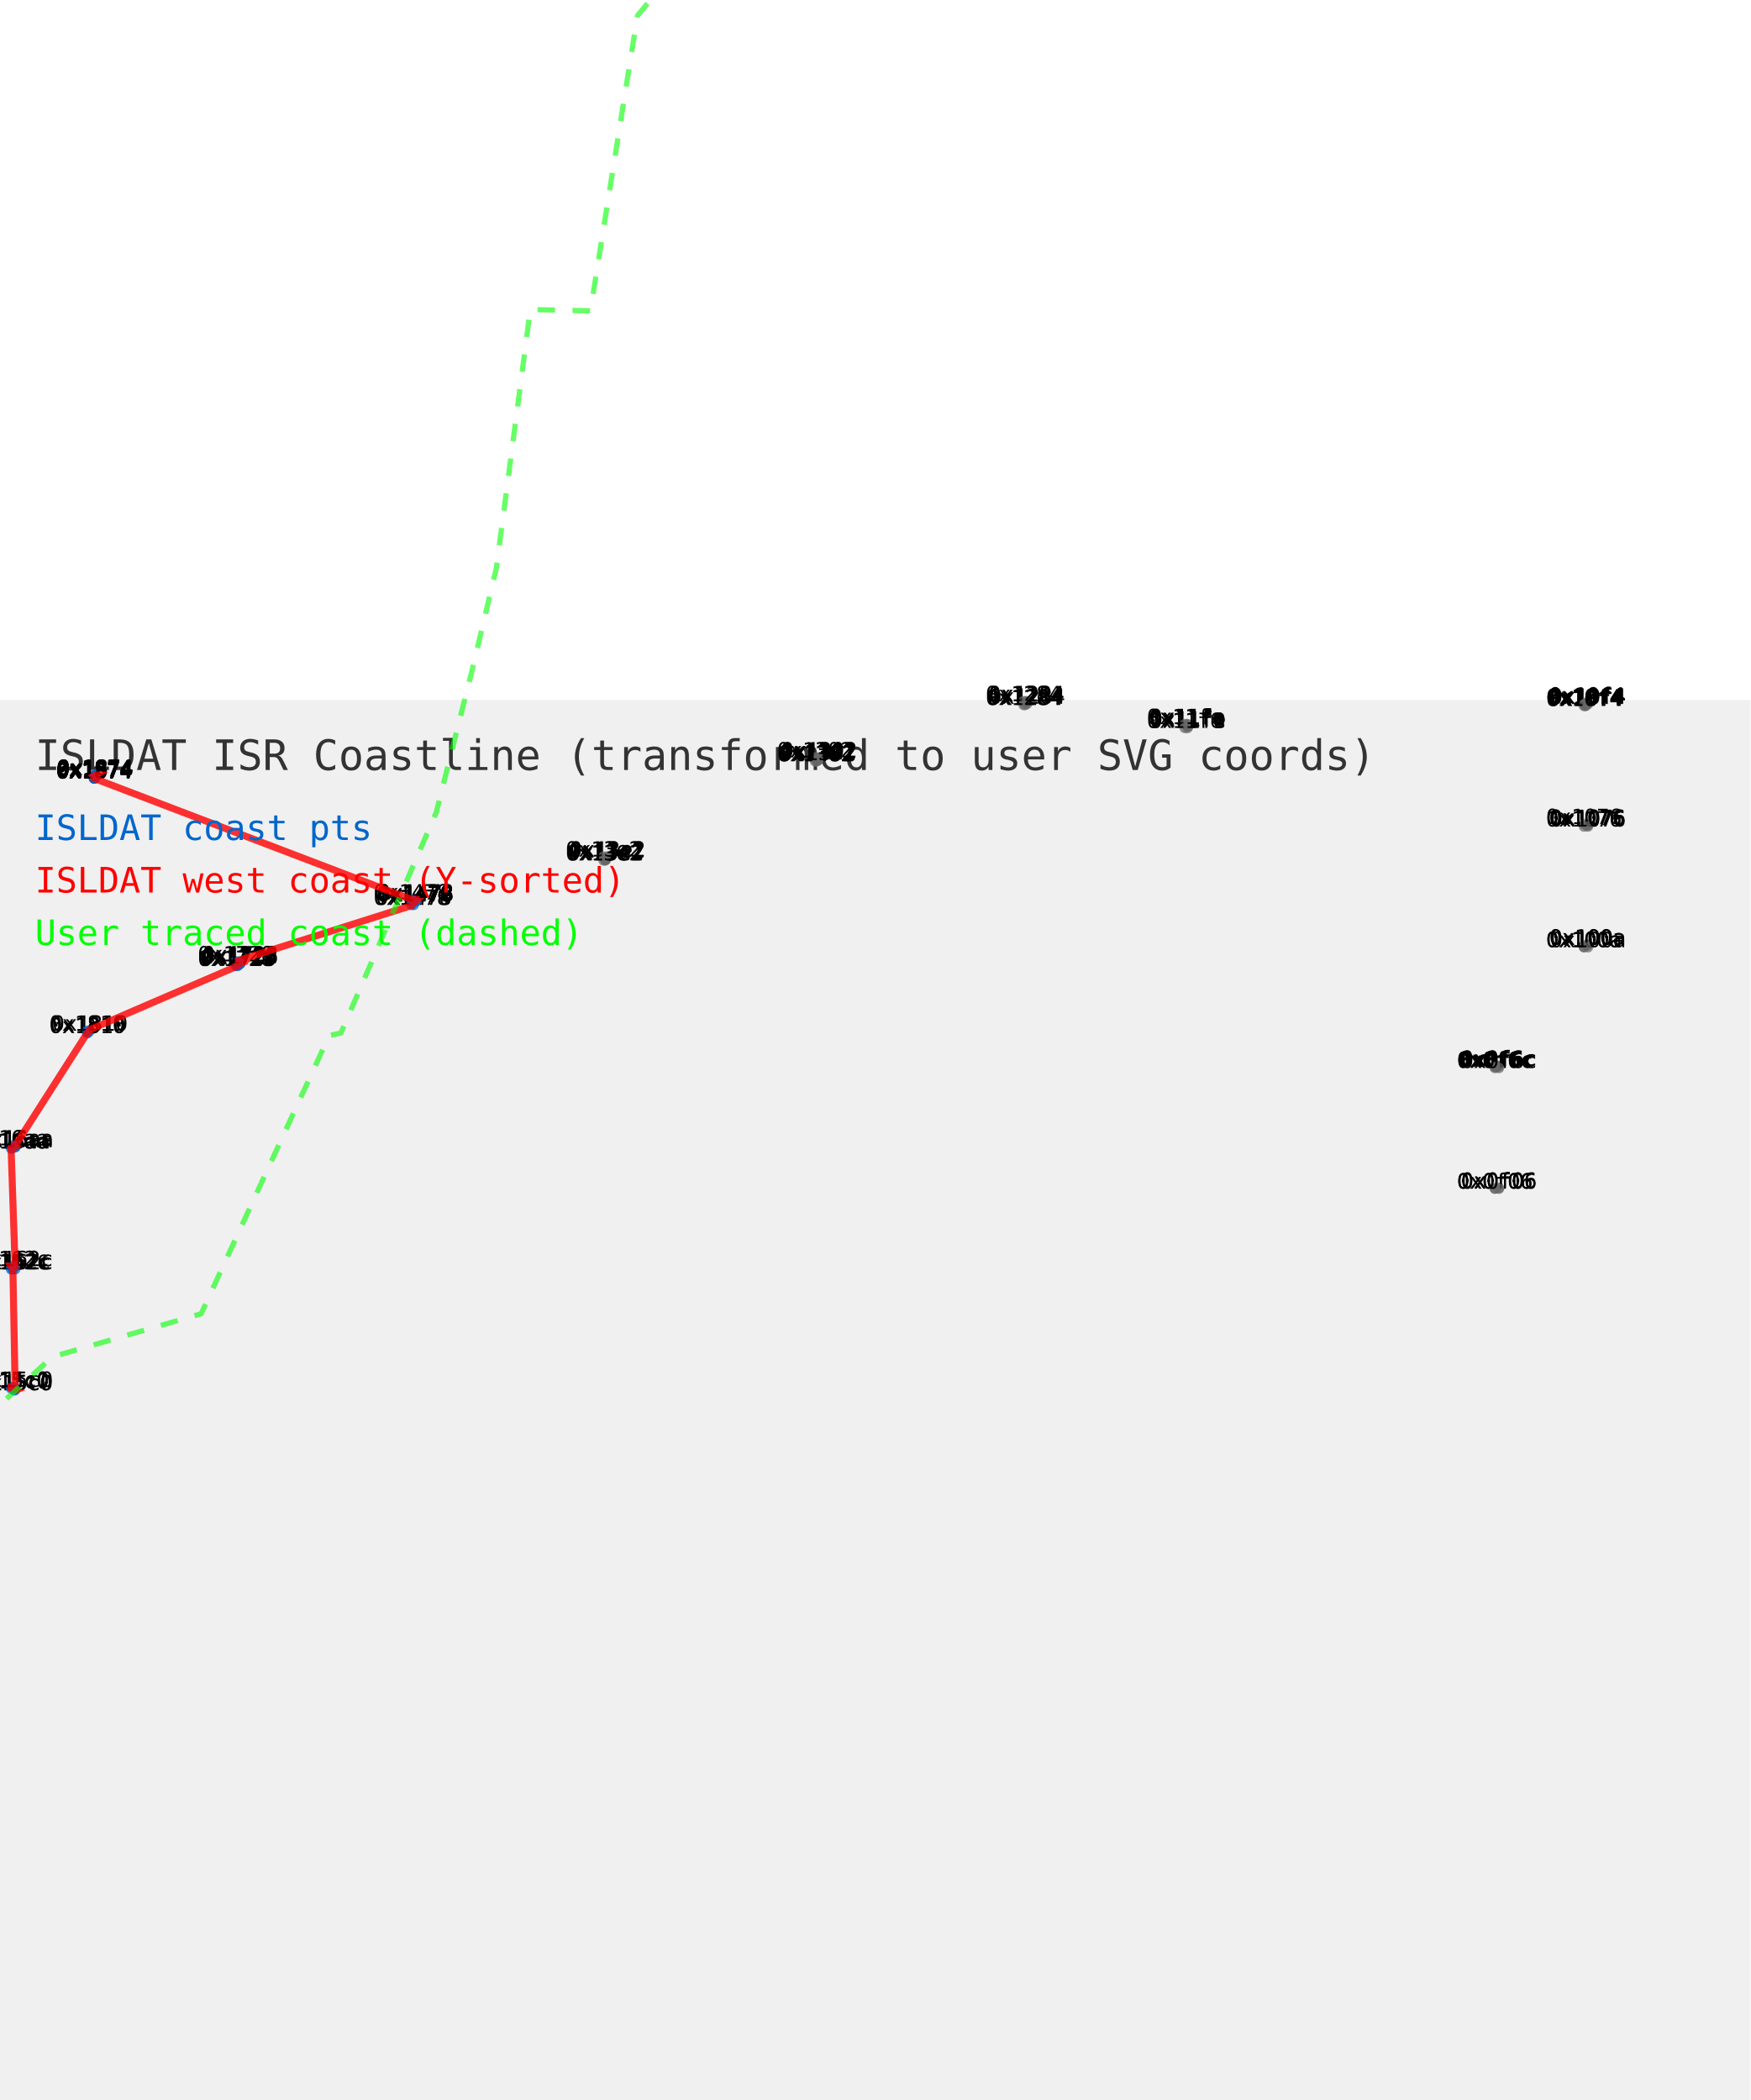
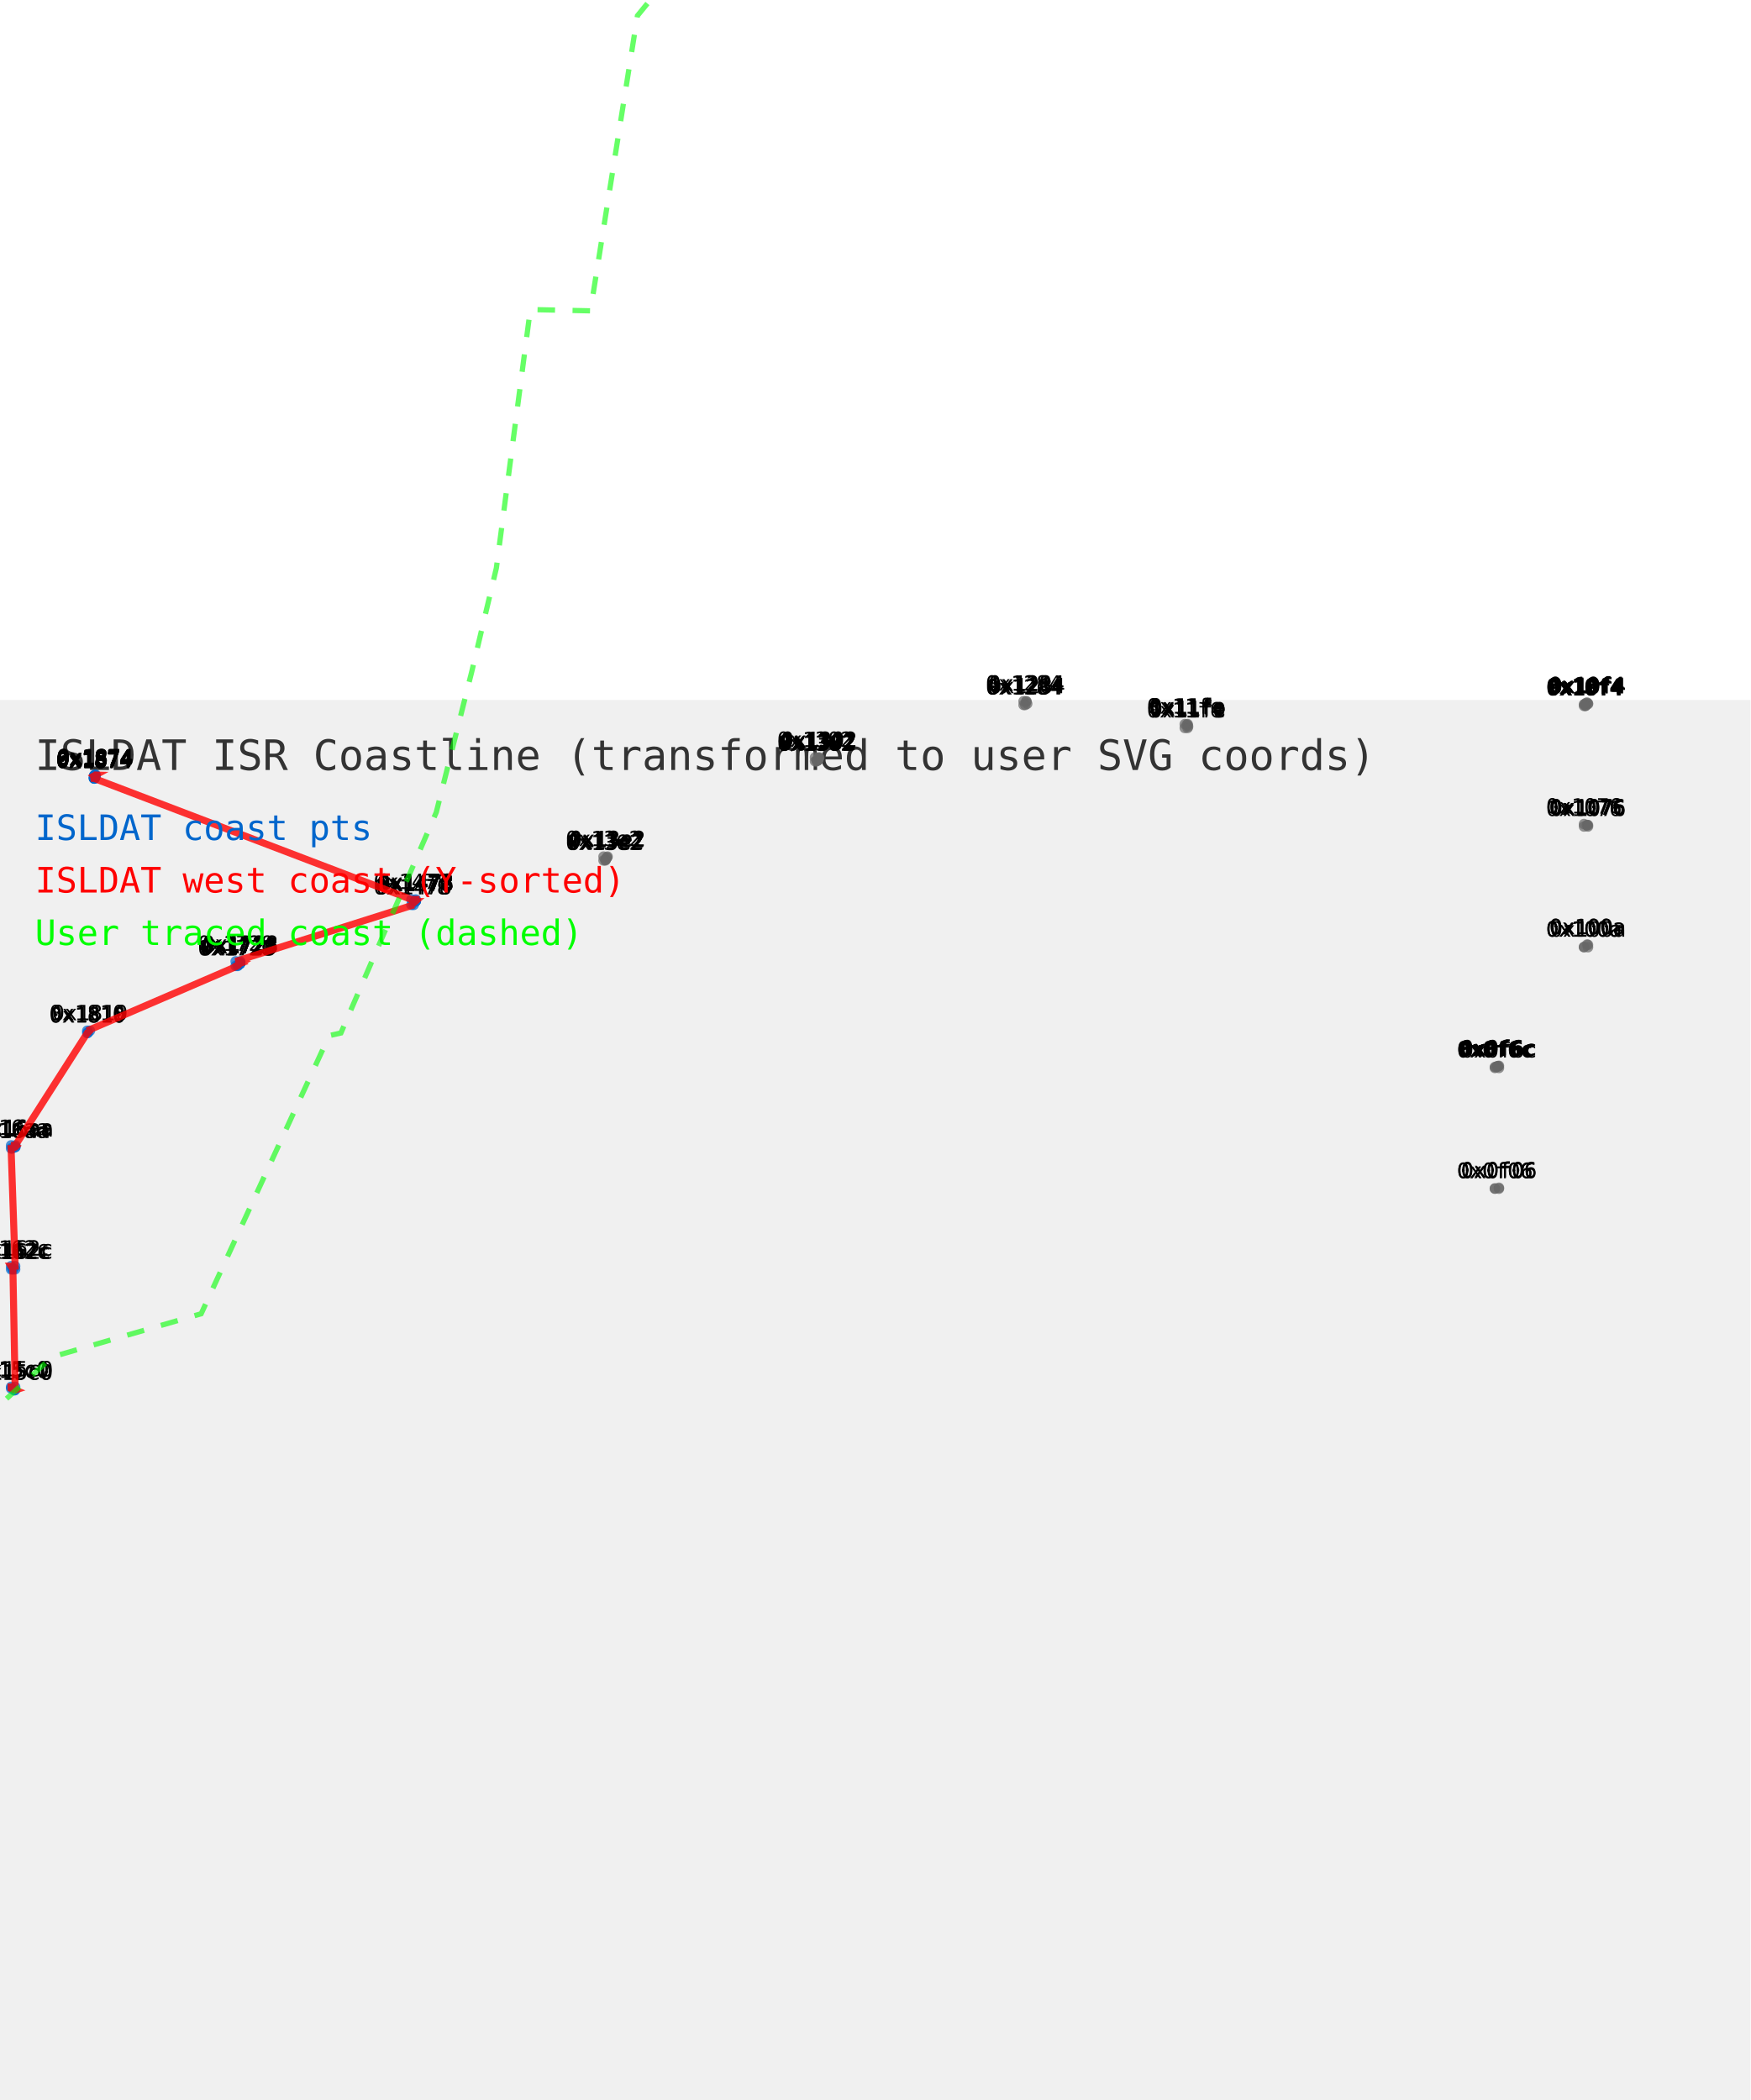
<svg xmlns="http://www.w3.org/2000/svg" width="500" height="600" viewBox="0 -200 500 600">
  <rect width="100%" height="100%" fill="#f0f0f0" />
  <text x="10" y="20" font-family="monospace" font-size="12" fill="#333">ISLDAT ISR Coastline (transformed to user SVG coords)</text>
  <circle cx="453.60" cy="35.73" r="1.5" fill="#666666" opacity="0.7" />
-   <text x="453.60" y="35.73-3" font-family="monospace" font-size="6" fill="black" text-anchor="middle">0x1076</text>
+   <text x="453.60" y="32.73" font-family="monospace" font-size="6" fill="black" text-anchor="middle">0x1076</text>
  <circle cx="453.40" cy="35.71" r="1.5" fill="#666666" opacity="0.7" />
-   <text x="453.40" y="35.71-3" font-family="monospace" font-size="6" fill="black" text-anchor="middle">0x1076</text>
+   <text x="453.40" y="32.71" font-family="monospace" font-size="6" fill="black" text-anchor="middle">0x1076</text>
  <circle cx="453.30" cy="35.77" r="1.5" fill="#666666" opacity="0.7" />
-   <text x="453.30" y="35.77-3" font-family="monospace" font-size="6" fill="black" text-anchor="middle">0x1076</text>
+   <text x="453.30" y="32.77" font-family="monospace" font-size="6" fill="black" text-anchor="middle">0x1076</text>
  <circle cx="452.45" cy="35.44" r="1.5" fill="#666666" opacity="0.7" />
-   <text x="452.45" y="35.44-3" font-family="monospace" font-size="6" fill="black" text-anchor="middle">0x1076</text>
+   <text x="452.45" y="32.44" font-family="monospace" font-size="6" fill="black" text-anchor="middle">0x1076</text>
  <circle cx="452.45" cy="36.14" r="1.5" fill="#666666" opacity="0.7" />
-   <text x="452.45" y="36.14-3" font-family="monospace" font-size="6" fill="black" text-anchor="middle">0x1076</text>
+   <text x="452.45" y="33.14" font-family="monospace" font-size="6" fill="black" text-anchor="middle">0x1076</text>
  <circle cx="453.60" cy="36.14" r="1.5" fill="#666666" opacity="0.7" />
-   <text x="453.60" y="36.14-3" font-family="monospace" font-size="6" fill="black" text-anchor="middle">0x1076</text>
+   <text x="453.60" y="33.14" font-family="monospace" font-size="6" fill="black" text-anchor="middle">0x1076</text>
  <circle cx="173.55" cy="44.74" r="1.5" fill="#666666" opacity="0.7" />
-   <text x="173.55" y="44.74-3" font-family="monospace" font-size="6" fill="black" text-anchor="middle">0x13e2</text>
+   <text x="173.55" y="41.74" font-family="monospace" font-size="6" fill="black" text-anchor="middle">0x13e2</text>
  <circle cx="173.42" cy="44.98" r="1.5" fill="#666666" opacity="0.7" />
-   <text x="173.42" y="44.98-3" font-family="monospace" font-size="6" fill="black" text-anchor="middle">0x13e2</text>
+   <text x="173.42" y="41.98" font-family="monospace" font-size="6" fill="black" text-anchor="middle">0x13e2</text>
  <circle cx="173.29" cy="45.04" r="1.5" fill="#666666" opacity="0.7" />
-   <text x="173.29" y="45.04-3" font-family="monospace" font-size="6" fill="black" text-anchor="middle">0x13e2</text>
+   <text x="173.29" y="42.04" font-family="monospace" font-size="6" fill="black" text-anchor="middle">0x13e2</text>
  <circle cx="173.10" cy="45.54" r="1.5" fill="#666666" opacity="0.7" />
-   <text x="173.10" y="45.54-3" font-family="monospace" font-size="6" fill="black" text-anchor="middle">0x13e2</text>
+   <text x="173.10" y="42.54" font-family="monospace" font-size="6" fill="black" text-anchor="middle">0x13e2</text>
  <circle cx="172.95" cy="45.64" r="1.5" fill="#666666" opacity="0.7" />
-   <text x="172.95" y="45.64-3" font-family="monospace" font-size="6" fill="black" text-anchor="middle">0x13e2</text>
+   <text x="172.95" y="42.64" font-family="monospace" font-size="6" fill="black" text-anchor="middle">0x13e2</text>
  <circle cx="172.92" cy="45.84" r="1.5" fill="#666666" opacity="0.7" />
-   <text x="172.92" y="45.84-3" font-family="monospace" font-size="6" fill="black" text-anchor="middle">0x13e2</text>
+   <text x="172.92" y="42.84" font-family="monospace" font-size="6" fill="black" text-anchor="middle">0x13e2</text>
  <circle cx="172.40" cy="44.74" r="1.5" fill="#666666" opacity="0.7" />
-   <text x="172.40" y="44.74-3" font-family="monospace" font-size="6" fill="black" text-anchor="middle">0x13e2</text>
+   <text x="172.40" y="41.74" font-family="monospace" font-size="6" fill="black" text-anchor="middle">0x13e2</text>
  <circle cx="172.40" cy="45.84" r="1.5" fill="#666666" opacity="0.7" />
-   <text x="172.40" y="45.84-3" font-family="monospace" font-size="6" fill="black" text-anchor="middle">0x13e2</text>
+   <text x="172.40" y="42.84" font-family="monospace" font-size="6" fill="black" text-anchor="middle">0x13e2</text>
  <circle cx="452.91" cy="1.68" r="1.5" fill="#666666" opacity="0.7" />
-   <text x="452.91" y="1.68-3" font-family="monospace" font-size="6" fill="black" text-anchor="middle">0x10f4</text>
+   <text x="452.91" y="-1.32" font-family="monospace" font-size="6" fill="black" text-anchor="middle">0x10f4</text>
  <circle cx="452.91" cy="1.63" r="1.5" fill="#666666" opacity="0.7" />
-   <text x="452.91" y="1.63-3" font-family="monospace" font-size="6" fill="black" text-anchor="middle">0x10f4</text>
+   <text x="452.91" y="-1.37" font-family="monospace" font-size="6" fill="black" text-anchor="middle">0x10f4</text>
  <circle cx="453.61" cy="1.15" r="1.5" fill="#666666" opacity="0.7" />
-   <text x="453.61" y="1.15-3" font-family="monospace" font-size="6" fill="black" text-anchor="middle">0x10f4</text>
+   <text x="453.61" y="-1.85" font-family="monospace" font-size="6" fill="black" text-anchor="middle">0x10f4</text>
  <circle cx="453.59" cy="0.96" r="1.5" fill="#666666" opacity="0.7" />
-   <text x="453.59" y="0.96-3" font-family="monospace" font-size="6" fill="black" text-anchor="middle">0x10f4</text>
+   <text x="453.59" y="-2.04" font-family="monospace" font-size="6" fill="black" text-anchor="middle">0x10f4</text>
  <circle cx="453.30" cy="0.72" r="1.5" fill="#666666" opacity="0.7" />
-   <text x="453.30" y="0.72-3" font-family="monospace" font-size="6" fill="black" text-anchor="middle">0x10f4</text>
+   <text x="453.30" y="-2.28" font-family="monospace" font-size="6" fill="black" text-anchor="middle">0x10f4</text>
  <circle cx="452.96" cy="0.93" r="1.5" fill="#666666" opacity="0.7" />
-   <text x="452.96" y="0.93-3" font-family="monospace" font-size="6" fill="black" text-anchor="middle">0x10f4</text>
+   <text x="452.96" y="-2.07" font-family="monospace" font-size="6" fill="black" text-anchor="middle">0x10f4</text>
  <circle cx="452.71" cy="1.19" r="1.5" fill="#666666" opacity="0.7" />
-   <text x="452.71" y="1.19-3" font-family="monospace" font-size="6" fill="black" text-anchor="middle">0x10f4</text>
+   <text x="452.71" y="-1.81" font-family="monospace" font-size="6" fill="black" text-anchor="middle">0x10f4</text>
  <circle cx="452.45" cy="1.23" r="1.5" fill="#666666" opacity="0.7" />
-   <text x="452.45" y="1.23-3" font-family="monospace" font-size="6" fill="black" text-anchor="middle">0x10f4</text>
+   <text x="452.45" y="-1.77" font-family="monospace" font-size="6" fill="black" text-anchor="middle">0x10f4</text>
  <circle cx="452.45" cy="1.70" r="1.5" fill="#666666" opacity="0.7" />
-   <text x="452.45" y="1.70-3" font-family="monospace" font-size="6" fill="black" text-anchor="middle">0x10f4</text>
+   <text x="452.45" y="-1.30" font-family="monospace" font-size="6" fill="black" text-anchor="middle">0x10f4</text>
  <circle cx="234.00" cy="16.41" r="1.5" fill="#666666" opacity="0.7" />
-   <text x="234.00" y="16.41-3" font-family="monospace" font-size="6" fill="black" text-anchor="middle">0x1302</text>
+   <text x="234.00" y="13.41" font-family="monospace" font-size="6" fill="black" text-anchor="middle">0x1302</text>
  <circle cx="233.84" cy="16.52" r="1.5" fill="#666666" opacity="0.7" />
-   <text x="233.84" y="16.52-3" font-family="monospace" font-size="6" fill="black" text-anchor="middle">0x1302</text>
+   <text x="233.84" y="13.52" font-family="monospace" font-size="6" fill="black" text-anchor="middle">0x1302</text>
  <circle cx="233.76" cy="16.66" r="1.5" fill="#666666" opacity="0.7" />
-   <text x="233.76" y="16.66-3" font-family="monospace" font-size="6" fill="black" text-anchor="middle">0x1302</text>
+   <text x="233.76" y="13.66" font-family="monospace" font-size="6" fill="black" text-anchor="middle">0x1302</text>
  <circle cx="233.84" cy="16.79" r="1.5" fill="#666666" opacity="0.7" />
-   <text x="233.84" y="16.79-3" font-family="monospace" font-size="6" fill="black" text-anchor="middle">0x1302</text>
+   <text x="233.84" y="13.79" font-family="monospace" font-size="6" fill="black" text-anchor="middle">0x1302</text>
  <circle cx="233.65" cy="17.13" r="1.5" fill="#666666" opacity="0.7" />
-   <text x="233.65" y="17.13-3" font-family="monospace" font-size="6" fill="black" text-anchor="middle">0x1302</text>
+   <text x="233.65" y="14.13" font-family="monospace" font-size="6" fill="black" text-anchor="middle">0x1302</text>
  <circle cx="233.41" cy="17.13" r="1.5" fill="#666666" opacity="0.7" />
-   <text x="233.41" y="17.13-3" font-family="monospace" font-size="6" fill="black" text-anchor="middle">0x1302</text>
+   <text x="233.41" y="14.13" font-family="monospace" font-size="6" fill="black" text-anchor="middle">0x1302</text>
  <circle cx="233.41" cy="17.27" r="1.5" fill="#666666" opacity="0.7" />
-   <text x="233.41" y="17.27-3" font-family="monospace" font-size="6" fill="black" text-anchor="middle">0x1302</text>
+   <text x="233.41" y="14.27" font-family="monospace" font-size="6" fill="black" text-anchor="middle">0x1302</text>
  <circle cx="233.28" cy="17.51" r="1.5" fill="#666666" opacity="0.7" />
-   <text x="233.28" y="17.51-3" font-family="monospace" font-size="6" fill="black" text-anchor="middle">0x1302</text>
+   <text x="233.28" y="14.51" font-family="monospace" font-size="6" fill="black" text-anchor="middle">0x1302</text>
  <circle cx="232.81" cy="16.41" r="1.5" fill="#666666" opacity="0.7" />
-   <text x="232.81" y="16.41-3" font-family="monospace" font-size="6" fill="black" text-anchor="middle">0x1302</text>
+   <text x="232.81" y="13.41" font-family="monospace" font-size="6" fill="black" text-anchor="middle">0x1302</text>
  <circle cx="232.81" cy="17.51" r="1.5" fill="#666666" opacity="0.7" />
-   <text x="232.81" y="17.51-3" font-family="monospace" font-size="6" fill="black" text-anchor="middle">0x1302</text>
+   <text x="232.81" y="14.51" font-family="monospace" font-size="6" fill="black" text-anchor="middle">0x1302</text>
  <circle cx="233.42" cy="17.14" r="1.5" fill="#666666" opacity="0.7" />
-   <text x="233.42" y="17.14-3" font-family="monospace" font-size="6" fill="black" text-anchor="middle">0x1302</text>
+   <text x="233.42" y="14.14" font-family="monospace" font-size="6" fill="black" text-anchor="middle">0x1302</text>
  <circle cx="233.42" cy="17.29" r="1.5" fill="#666666" opacity="0.7" />
-   <text x="233.42" y="17.29-3" font-family="monospace" font-size="6" fill="black" text-anchor="middle">0x1302</text>
+   <text x="233.42" y="14.29" font-family="monospace" font-size="6" fill="black" text-anchor="middle">0x1302</text>
  <circle cx="233.47" cy="17.29" r="1.5" fill="#666666" opacity="0.7" />
-   <text x="233.47" y="17.29-3" font-family="monospace" font-size="6" fill="black" text-anchor="middle">0x1302</text>
+   <text x="233.47" y="14.29" font-family="monospace" font-size="6" fill="black" text-anchor="middle">0x1302</text>
  <circle cx="233.69" cy="17.14" r="1.5" fill="#666666" opacity="0.7" />
-   <text x="233.69" y="17.14-3" font-family="monospace" font-size="6" fill="black" text-anchor="middle">0x1302</text>
+   <text x="233.69" y="14.14" font-family="monospace" font-size="6" fill="black" text-anchor="middle">0x1302</text>
  <circle cx="233.70" cy="17.17" r="1.5" fill="#666666" opacity="0.7" />
-   <text x="233.70" y="17.17-3" font-family="monospace" font-size="6" fill="black" text-anchor="middle">0x1302</text>
+   <text x="233.70" y="14.17" font-family="monospace" font-size="6" fill="black" text-anchor="middle">0x1302</text>
  <circle cx="339.24" cy="6.89" r="1.5" fill="#666666" opacity="0.7" />
-   <text x="339.24" y="6.89-3" font-family="monospace" font-size="6" fill="black" text-anchor="middle">0x11fe</text>
+   <text x="339.24" y="3.89" font-family="monospace" font-size="6" fill="black" text-anchor="middle">0x11fe</text>
  <circle cx="339.00" cy="7.01" r="1.5" fill="#666666" opacity="0.7" />
-   <text x="339.00" y="7.01-3" font-family="monospace" font-size="6" fill="black" text-anchor="middle">0x11fe</text>
+   <text x="339.00" y="4.01" font-family="monospace" font-size="6" fill="black" text-anchor="middle">0x11fe</text>
  <circle cx="339.24" cy="7.22" r="1.5" fill="#666666" opacity="0.7" />
-   <text x="339.24" y="7.22-3" font-family="monospace" font-size="6" fill="black" text-anchor="middle">0x11fe</text>
+   <text x="339.24" y="4.22" font-family="monospace" font-size="6" fill="black" text-anchor="middle">0x11fe</text>
  <circle cx="339.37" cy="7.59" r="1.5" fill="#666666" opacity="0.7" />
-   <text x="339.37" y="7.59-3" font-family="monospace" font-size="6" fill="black" text-anchor="middle">0x11fe</text>
+   <text x="339.37" y="4.59" font-family="monospace" font-size="6" fill="black" text-anchor="middle">0x11fe</text>
  <circle cx="339.23" cy="7.99" r="1.5" fill="#666666" opacity="0.7" />
-   <text x="339.23" y="7.99-3" font-family="monospace" font-size="6" fill="black" text-anchor="middle">0x11fe</text>
+   <text x="339.23" y="4.99" font-family="monospace" font-size="6" fill="black" text-anchor="middle">0x11fe</text>
  <circle cx="338.42" cy="6.89" r="1.5" fill="#666666" opacity="0.7" />
-   <text x="338.42" y="6.89-3" font-family="monospace" font-size="6" fill="black" text-anchor="middle">0x11fe</text>
+   <text x="338.42" y="3.89" font-family="monospace" font-size="6" fill="black" text-anchor="middle">0x11fe</text>
  <circle cx="338.42" cy="7.99" r="1.5" fill="#666666" opacity="0.7" />
-   <text x="338.42" y="7.99-3" font-family="monospace" font-size="6" fill="black" text-anchor="middle">0x11fe</text>
+   <text x="338.42" y="4.99" font-family="monospace" font-size="6" fill="black" text-anchor="middle">0x11fe</text>
  <circle cx="293.19" cy="0.33" r="1.5" fill="#666666" opacity="0.7" />
-   <text x="293.19" y="0.33-3" font-family="monospace" font-size="6" fill="black" text-anchor="middle">0x1284</text>
+   <text x="293.19" y="-2.67" font-family="monospace" font-size="6" fill="black" text-anchor="middle">0x1284</text>
  <circle cx="293.13" cy="0.49" r="1.5" fill="#666666" opacity="0.7" />
-   <text x="293.13" y="0.49-3" font-family="monospace" font-size="6" fill="black" text-anchor="middle">0x1284</text>
+   <text x="293.13" y="-2.51" font-family="monospace" font-size="6" fill="black" text-anchor="middle">0x1284</text>
  <circle cx="293.41" cy="1.07" r="1.5" fill="#666666" opacity="0.7" />
-   <text x="293.41" y="1.07-3" font-family="monospace" font-size="6" fill="black" text-anchor="middle">0x1284</text>
+   <text x="293.41" y="-1.93" font-family="monospace" font-size="6" fill="black" text-anchor="middle">0x1284</text>
  <circle cx="292.86" cy="1.42" r="1.5" fill="#666666" opacity="0.7" />
-   <text x="292.86" y="1.42-3" font-family="monospace" font-size="6" fill="black" text-anchor="middle">0x1284</text>
+   <text x="292.86" y="-1.58" font-family="monospace" font-size="6" fill="black" text-anchor="middle">0x1284</text>
  <circle cx="292.38" cy="0.33" r="1.5" fill="#666666" opacity="0.7" />
-   <text x="292.38" y="0.33-3" font-family="monospace" font-size="6" fill="black" text-anchor="middle">0x1284</text>
+   <text x="292.38" y="-2.67" font-family="monospace" font-size="6" fill="black" text-anchor="middle">0x1284</text>
  <circle cx="292.38" cy="1.42" r="1.5" fill="#666666" opacity="0.7" />
-   <text x="292.38" y="1.42-3" font-family="monospace" font-size="6" fill="black" text-anchor="middle">0x1284</text>
+   <text x="292.38" y="-1.58" font-family="monospace" font-size="6" fill="black" text-anchor="middle">0x1284</text>
  <circle cx="68.63" cy="74.67" r="1.5" fill="#0066cc" opacity="0.7" />
-   <text x="68.63" y="74.67-3" font-family="monospace" font-size="6" fill="black" text-anchor="middle">0x1728</text>
+   <text x="68.63" y="71.67" font-family="monospace" font-size="6" fill="black" text-anchor="middle">0x1728</text>
  <circle cx="68.52" cy="75.11" r="1.5" fill="#0066cc" opacity="0.7" />
-   <text x="68.52" y="75.11-3" font-family="monospace" font-size="6" fill="black" text-anchor="middle">0x1728</text>
+   <text x="68.52" y="72.11" font-family="monospace" font-size="6" fill="black" text-anchor="middle">0x1728</text>
  <circle cx="68.09" cy="75.77" r="1.5" fill="#0066cc" opacity="0.7" />
-   <text x="68.09" y="75.77-3" font-family="monospace" font-size="6" fill="black" text-anchor="middle">0x1728</text>
+   <text x="68.09" y="72.77" font-family="monospace" font-size="6" fill="black" text-anchor="middle">0x1728</text>
  <circle cx="67.89" cy="75.98" r="1.5" fill="#0066cc" opacity="0.7" />
-   <text x="67.89" y="75.98-3" font-family="monospace" font-size="6" fill="black" text-anchor="middle">0x1728</text>
+   <text x="67.89" y="72.98" font-family="monospace" font-size="6" fill="black" text-anchor="middle">0x1728</text>
  <circle cx="67.32" cy="74.67" r="1.5" fill="#0066cc" opacity="0.7" />
-   <text x="67.32" y="74.67-3" font-family="monospace" font-size="6" fill="black" text-anchor="middle">0x1728</text>
+   <text x="67.32" y="71.67" font-family="monospace" font-size="6" fill="black" text-anchor="middle">0x1728</text>
  <circle cx="67.32" cy="75.98" r="1.5" fill="#0066cc" opacity="0.7" />
-   <text x="67.32" y="75.98-3" font-family="monospace" font-size="6" fill="black" text-anchor="middle">0x1728</text>
+   <text x="67.32" y="72.98" font-family="monospace" font-size="6" fill="black" text-anchor="middle">0x1728</text>
  <circle cx="68.52" cy="75.18" r="1.5" fill="#0066cc" opacity="0.7" />
-   <text x="68.52" y="75.18-3" font-family="monospace" font-size="6" fill="black" text-anchor="middle">0x1728</text>
+   <text x="68.52" y="72.18" font-family="monospace" font-size="6" fill="black" text-anchor="middle">0x1728</text>
  <circle cx="68.61" cy="75.23" r="1.5" fill="#0066cc" opacity="0.7" />
-   <text x="68.61" y="75.23-3" font-family="monospace" font-size="6" fill="black" text-anchor="middle">0x1728</text>
+   <text x="68.61" y="72.23" font-family="monospace" font-size="6" fill="black" text-anchor="middle">0x1728</text>
  <circle cx="68.56" cy="75.30" r="1.5" fill="#0066cc" opacity="0.7" />
-   <text x="68.56" y="75.30-3" font-family="monospace" font-size="6" fill="black" text-anchor="middle">0x1728</text>
+   <text x="68.56" y="72.30" font-family="monospace" font-size="6" fill="black" text-anchor="middle">0x1728</text>
  <circle cx="68.51" cy="75.33" r="1.5" fill="#0066cc" opacity="0.7" />
-   <text x="68.51" y="75.33-3" font-family="monospace" font-size="6" fill="black" text-anchor="middle">0x1728</text>
+   <text x="68.51" y="72.33" font-family="monospace" font-size="6" fill="black" text-anchor="middle">0x1728</text>
  <circle cx="68.44" cy="75.29" r="1.5" fill="#0066cc" opacity="0.7" />
-   <text x="68.44" y="75.29-3" font-family="monospace" font-size="6" fill="black" text-anchor="middle">0x1728</text>
+   <text x="68.44" y="72.29" font-family="monospace" font-size="6" fill="black" text-anchor="middle">0x1728</text>
  <circle cx="68.39" cy="75.38" r="1.5" fill="#0066cc" opacity="0.7" />
-   <text x="68.39" y="75.38-3" font-family="monospace" font-size="6" fill="black" text-anchor="middle">0x1728</text>
+   <text x="68.39" y="72.38" font-family="monospace" font-size="6" fill="black" text-anchor="middle">0x1728</text>
  <circle cx="68.45" cy="75.38" r="1.5" fill="#0066cc" opacity="0.7" />
-   <text x="68.45" y="75.38-3" font-family="monospace" font-size="6" fill="black" text-anchor="middle">0x1728</text>
+   <text x="68.45" y="72.38" font-family="monospace" font-size="6" fill="black" text-anchor="middle">0x1728</text>
  <circle cx="68.49" cy="75.36" r="1.5" fill="#0066cc" opacity="0.7" />
-   <text x="68.49" y="75.36-3" font-family="monospace" font-size="6" fill="black" text-anchor="middle">0x1728</text>
+   <text x="68.49" y="72.36" font-family="monospace" font-size="6" fill="black" text-anchor="middle">0x1728</text>
  <circle cx="68.50" cy="75.34" r="1.5" fill="#0066cc" opacity="0.7" />
-   <text x="68.50" y="75.34-3" font-family="monospace" font-size="6" fill="black" text-anchor="middle">0x1728</text>
+   <text x="68.50" y="72.34" font-family="monospace" font-size="6" fill="black" text-anchor="middle">0x1728</text>
  <circle cx="68.54" cy="75.34" r="1.5" fill="#0066cc" opacity="0.7" />
-   <text x="68.54" y="75.34-3" font-family="monospace" font-size="6" fill="black" text-anchor="middle">0x1728</text>
+   <text x="68.54" y="72.34" font-family="monospace" font-size="6" fill="black" text-anchor="middle">0x1728</text>
  <circle cx="68.54" cy="75.36" r="1.5" fill="#0066cc" opacity="0.7" />
-   <text x="68.54" y="75.36-3" font-family="monospace" font-size="6" fill="black" text-anchor="middle">0x1728</text>
+   <text x="68.54" y="72.36" font-family="monospace" font-size="6" fill="black" text-anchor="middle">0x1728</text>
  <circle cx="118.77" cy="56.99" r="1.5" fill="#0066cc" opacity="0.7" />
-   <text x="118.77" y="56.99-3" font-family="monospace" font-size="6" fill="black" text-anchor="middle">0x1478</text>
+   <text x="118.77" y="53.99" font-family="monospace" font-size="6" fill="black" text-anchor="middle">0x1478</text>
  <circle cx="118.71" cy="57.45" r="1.5" fill="#0066cc" opacity="0.7" />
-   <text x="118.71" y="57.45-3" font-family="monospace" font-size="6" fill="black" text-anchor="middle">0x1478</text>
+   <text x="118.71" y="54.45" font-family="monospace" font-size="6" fill="black" text-anchor="middle">0x1478</text>
  <circle cx="118.45" cy="57.45" r="1.5" fill="#0066cc" opacity="0.7" />
-   <text x="118.45" y="57.45-3" font-family="monospace" font-size="6" fill="black" text-anchor="middle">0x1478</text>
+   <text x="118.45" y="54.45" font-family="monospace" font-size="6" fill="black" text-anchor="middle">0x1478</text>
  <circle cx="118.17" cy="58.54" r="1.5" fill="#0066cc" opacity="0.7" />
-   <text x="118.17" y="58.54-3" font-family="monospace" font-size="6" fill="black" text-anchor="middle">0x1478</text>
+   <text x="118.17" y="55.54" font-family="monospace" font-size="6" fill="black" text-anchor="middle">0x1478</text>
  <circle cx="117.53" cy="56.99" r="1.5" fill="#0066cc" opacity="0.7" />
-   <text x="117.53" y="56.99-3" font-family="monospace" font-size="6" fill="black" text-anchor="middle">0x1478</text>
+   <text x="117.53" y="53.99" font-family="monospace" font-size="6" fill="black" text-anchor="middle">0x1478</text>
  <circle cx="117.53" cy="58.54" r="1.5" fill="#0066cc" opacity="0.7" />
-   <text x="117.53" y="58.54-3" font-family="monospace" font-size="6" fill="black" text-anchor="middle">0x1478</text>
+   <text x="117.53" y="55.54" font-family="monospace" font-size="6" fill="black" text-anchor="middle">0x1478</text>
  <circle cx="118.72" cy="57.42" r="1.5" fill="#0066cc" opacity="0.7" />
-   <text x="118.72" y="57.42-3" font-family="monospace" font-size="6" fill="black" text-anchor="middle">0x1478</text>
+   <text x="118.72" y="54.42" font-family="monospace" font-size="6" fill="black" text-anchor="middle">0x1478</text>
  <circle cx="118.79" cy="57.43" r="1.5" fill="#0066cc" opacity="0.7" />
-   <text x="118.79" y="57.43-3" font-family="monospace" font-size="6" fill="black" text-anchor="middle">0x1478</text>
+   <text x="118.79" y="54.43" font-family="monospace" font-size="6" fill="black" text-anchor="middle">0x1478</text>
  <circle cx="118.71" cy="57.45" r="1.5" fill="#0066cc" opacity="0.7" />
-   <text x="118.71" y="57.45-3" font-family="monospace" font-size="6" fill="black" text-anchor="middle">0x1478</text>
+   <text x="118.71" y="54.45" font-family="monospace" font-size="6" fill="black" text-anchor="middle">0x1478</text>
  <circle cx="118.73" cy="57.49" r="1.5" fill="#0066cc" opacity="0.7" />
-   <text x="118.73" y="57.49-3" font-family="monospace" font-size="6" fill="black" text-anchor="middle">0x1478</text>
+   <text x="118.73" y="54.49" font-family="monospace" font-size="6" fill="black" text-anchor="middle">0x1478</text>
  <circle cx="118.63" cy="57.57" r="1.5" fill="#0066cc" opacity="0.7" />
-   <text x="118.63" y="57.57-3" font-family="monospace" font-size="6" fill="black" text-anchor="middle">0x1478</text>
+   <text x="118.63" y="54.57" font-family="monospace" font-size="6" fill="black" text-anchor="middle">0x1478</text>
  <circle cx="118.44" cy="57.57" r="1.5" fill="#0066cc" opacity="0.7" />
-   <text x="118.44" y="57.57-3" font-family="monospace" font-size="6" fill="black" text-anchor="middle">0x1478</text>
+   <text x="118.44" y="54.57" font-family="monospace" font-size="6" fill="black" text-anchor="middle">0x1478</text>
  <circle cx="118.46" cy="57.46" r="1.5" fill="#0066cc" opacity="0.7" />
-   <text x="118.46" y="57.46-3" font-family="monospace" font-size="6" fill="black" text-anchor="middle">0x1478</text>
+   <text x="118.46" y="54.46" font-family="monospace" font-size="6" fill="black" text-anchor="middle">0x1478</text>
  <circle cx="26.98" cy="21.42" r="1.5" fill="#0066cc" opacity="0.7" />
-   <text x="26.98" y="21.42-3" font-family="monospace" font-size="6" fill="black" text-anchor="middle">0x1874</text>
+   <text x="26.98" y="18.42" font-family="monospace" font-size="6" fill="black" text-anchor="middle">0x1874</text>
  <circle cx="26.89" cy="21.66" r="1.5" fill="#0066cc" opacity="0.7" />
-   <text x="26.89" y="21.66-3" font-family="monospace" font-size="6" fill="black" text-anchor="middle">0x1874</text>
+   <text x="26.89" y="18.66" font-family="monospace" font-size="6" fill="black" text-anchor="middle">0x1874</text>
  <circle cx="26.93" cy="21.69" r="1.5" fill="#0066cc" opacity="0.7" />
-   <text x="26.93" y="21.69-3" font-family="monospace" font-size="6" fill="black" text-anchor="middle">0x1874</text>
+   <text x="26.93" y="18.69" font-family="monospace" font-size="6" fill="black" text-anchor="middle">0x1874</text>
  <circle cx="26.89" cy="21.73" r="1.5" fill="#0066cc" opacity="0.7" />
-   <text x="26.89" y="21.73-3" font-family="monospace" font-size="6" fill="black" text-anchor="middle">0x1874</text>
+   <text x="26.89" y="18.73" font-family="monospace" font-size="6" fill="black" text-anchor="middle">0x1874</text>
  <circle cx="26.89" cy="22.10" r="1.5" fill="#0066cc" opacity="0.7" />
-   <text x="26.89" y="22.10-3" font-family="monospace" font-size="6" fill="black" text-anchor="middle">0x1874</text>
+   <text x="26.89" y="19.10" font-family="monospace" font-size="6" fill="black" text-anchor="middle">0x1874</text>
  <circle cx="26.93" cy="22.13" r="1.5" fill="#0066cc" opacity="0.7" />
-   <text x="26.93" y="22.13-3" font-family="monospace" font-size="6" fill="black" text-anchor="middle">0x1874</text>
+   <text x="26.93" y="19.13" font-family="monospace" font-size="6" fill="black" text-anchor="middle">0x1874</text>
  <circle cx="27.14" cy="22.12" r="1.5" fill="#0066cc" opacity="0.7" />
-   <text x="27.14" y="22.12-3" font-family="monospace" font-size="6" fill="black" text-anchor="middle">0x1874</text>
+   <text x="27.14" y="19.12" font-family="monospace" font-size="6" fill="black" text-anchor="middle">0x1874</text>
  <circle cx="27.22" cy="22.05" r="1.5" fill="#0066cc" opacity="0.7" />
-   <text x="27.22" y="22.05-3" font-family="monospace" font-size="6" fill="black" text-anchor="middle">0x1874</text>
+   <text x="27.22" y="19.05" font-family="monospace" font-size="6" fill="black" text-anchor="middle">0x1874</text>
  <circle cx="27.22" cy="21.81" r="1.5" fill="#0066cc" opacity="0.7" />
-   <text x="27.22" y="21.81-3" font-family="monospace" font-size="6" fill="black" text-anchor="middle">0x1874</text>
+   <text x="27.22" y="18.81" font-family="monospace" font-size="6" fill="black" text-anchor="middle">0x1874</text>
  <circle cx="27.20" cy="21.70" r="1.5" fill="#0066cc" opacity="0.7" />
-   <text x="27.20" y="21.70-3" font-family="monospace" font-size="6" fill="black" text-anchor="middle">0x1874</text>
+   <text x="27.20" y="18.70" font-family="monospace" font-size="6" fill="black" text-anchor="middle">0x1874</text>
  <circle cx="27.31" cy="21.43" r="1.5" fill="#0066cc" opacity="0.7" />
-   <text x="27.31" y="21.43-3" font-family="monospace" font-size="6" fill="black" text-anchor="middle">0x1874</text>
+   <text x="27.31" y="18.43" font-family="monospace" font-size="6" fill="black" text-anchor="middle">0x1874</text>
  <circle cx="27.25" cy="21.38" r="1.5" fill="#0066cc" opacity="0.7" />
-   <text x="27.25" y="21.38-3" font-family="monospace" font-size="6" fill="black" text-anchor="middle">0x1874</text>
+   <text x="27.25" y="18.38" font-family="monospace" font-size="6" fill="black" text-anchor="middle">0x1874</text>
  <circle cx="26.80" cy="22.25" r="1.5" fill="#0066cc" opacity="0.7" />
-   <text x="26.80" y="22.25-3" font-family="monospace" font-size="6" fill="black" text-anchor="middle">0x1874</text>
+   <text x="26.80" y="19.25" font-family="monospace" font-size="6" fill="black" text-anchor="middle">0x1874</text>
  <circle cx="26.88" cy="22.25" r="1.5" fill="#0066cc" opacity="0.7" />
-   <text x="26.88" y="22.25-3" font-family="monospace" font-size="6" fill="black" text-anchor="middle">0x1874</text>
+   <text x="26.88" y="19.25" font-family="monospace" font-size="6" fill="black" text-anchor="middle">0x1874</text>
  <circle cx="27.01" cy="22.39" r="1.5" fill="#0066cc" opacity="0.7" />
-   <text x="27.01" y="22.39-3" font-family="monospace" font-size="6" fill="black" text-anchor="middle">0x1874</text>
+   <text x="27.01" y="19.39" font-family="monospace" font-size="6" fill="black" text-anchor="middle">0x1874</text>
  <circle cx="27.00" cy="22.45" r="1.5" fill="#0066cc" opacity="0.7" />
-   <text x="27.00" y="22.45-3" font-family="monospace" font-size="6" fill="black" text-anchor="middle">0x1874</text>
+   <text x="27.00" y="19.45" font-family="monospace" font-size="6" fill="black" text-anchor="middle">0x1874</text>
  <circle cx="26.87" cy="22.44" r="1.5" fill="#0066cc" opacity="0.7" />
-   <text x="26.87" y="22.44-3" font-family="monospace" font-size="6" fill="black" text-anchor="middle">0x1874</text>
+   <text x="26.87" y="19.44" font-family="monospace" font-size="6" fill="black" text-anchor="middle">0x1874</text>
  <circle cx="26.82" cy="22.39" r="1.5" fill="#0066cc" opacity="0.7" />
-   <text x="26.82" y="22.39-3" font-family="monospace" font-size="6" fill="black" text-anchor="middle">0x1874</text>
+   <text x="26.82" y="19.39" font-family="monospace" font-size="6" fill="black" text-anchor="middle">0x1874</text>
  <circle cx="25.68" cy="94.50" r="1.5" fill="#0066cc" opacity="0.7" />
-   <text x="25.68" y="94.50-3" font-family="monospace" font-size="6" fill="black" text-anchor="middle">0x1810</text>
+   <text x="25.68" y="91.50" font-family="monospace" font-size="6" fill="black" text-anchor="middle">0x1810</text>
  <circle cx="25.10" cy="95.11" r="1.5" fill="#0066cc" opacity="0.7" />
-   <text x="25.10" y="95.11-3" font-family="monospace" font-size="6" fill="black" text-anchor="middle">0x1810</text>
+   <text x="25.10" y="92.11" font-family="monospace" font-size="6" fill="black" text-anchor="middle">0x1810</text>
  <circle cx="24.92" cy="95.15" r="1.5" fill="#0066cc" opacity="0.7" />
-   <text x="24.92" y="95.15-3" font-family="monospace" font-size="6" fill="black" text-anchor="middle">0x1810</text>
+   <text x="24.92" y="92.15" font-family="monospace" font-size="6" fill="black" text-anchor="middle">0x1810</text>
  <circle cx="24.92" cy="94.50" r="1.5" fill="#0066cc" opacity="0.7" />
-   <text x="24.92" y="94.50-3" font-family="monospace" font-size="6" fill="black" text-anchor="middle">0x1810</text>
+   <text x="24.92" y="91.50" font-family="monospace" font-size="6" fill="black" text-anchor="middle">0x1810</text>
  <circle cx="453.60" cy="69.96" r="1.5" fill="#666666" opacity="0.7" />
-   <text x="453.60" y="69.96-3" font-family="monospace" font-size="6" fill="black" text-anchor="middle">0x100a</text>
+   <text x="453.60" y="66.96" font-family="monospace" font-size="6" fill="black" text-anchor="middle">0x100a</text>
  <circle cx="453.35" cy="69.87" r="1.5" fill="#666666" opacity="0.7" />
-   <text x="453.35" y="69.87-3" font-family="monospace" font-size="6" fill="black" text-anchor="middle">0x100a</text>
+   <text x="453.35" y="66.87" font-family="monospace" font-size="6" fill="black" text-anchor="middle">0x100a</text>
  <circle cx="452.45" cy="70.56" r="1.5" fill="#666666" opacity="0.7" />
-   <text x="452.45" y="70.56-3" font-family="monospace" font-size="6" fill="black" text-anchor="middle">0x100a</text>
+   <text x="452.45" y="67.56" font-family="monospace" font-size="6" fill="black" text-anchor="middle">0x100a</text>
  <circle cx="452.45" cy="70.63" r="1.5" fill="#666666" opacity="0.7" />
-   <text x="452.45" y="70.63-3" font-family="monospace" font-size="6" fill="black" text-anchor="middle">0x100a</text>
+   <text x="452.45" y="67.63" font-family="monospace" font-size="6" fill="black" text-anchor="middle">0x100a</text>
  <circle cx="453.60" cy="70.63" r="1.5" fill="#666666" opacity="0.7" />
-   <text x="453.60" y="70.63-3" font-family="monospace" font-size="6" fill="black" text-anchor="middle">0x100a</text>
+   <text x="453.60" y="67.63" font-family="monospace" font-size="6" fill="black" text-anchor="middle">0x100a</text>
  <circle cx="428.16" cy="139.36" r="1.5" fill="#666666" opacity="0.7" />
-   <text x="428.16" y="139.36-3" font-family="monospace" font-size="6" fill="black" text-anchor="middle">0x0f06</text>
+   <text x="428.16" y="136.36" font-family="monospace" font-size="6" fill="black" text-anchor="middle">0x0f06</text>
  <circle cx="427.00" cy="139.55" r="1.5" fill="#666666" opacity="0.7" />
-   <text x="427.00" y="139.55-3" font-family="monospace" font-size="6" fill="black" text-anchor="middle">0x0f06</text>
+   <text x="427.00" y="136.55" font-family="monospace" font-size="6" fill="black" text-anchor="middle">0x0f06</text>
  <circle cx="427.00" cy="139.63" r="1.5" fill="#666666" opacity="0.7" />
-   <text x="427.00" y="139.63-3" font-family="monospace" font-size="6" fill="black" text-anchor="middle">0x0f06</text>
+   <text x="427.00" y="136.63" font-family="monospace" font-size="6" fill="black" text-anchor="middle">0x0f06</text>
  <circle cx="428.16" cy="139.63" r="1.5" fill="#666666" opacity="0.7" />
-   <text x="428.16" y="139.63-3" font-family="monospace" font-size="6" fill="black" text-anchor="middle">0x0f06</text>
+   <text x="428.16" y="136.63" font-family="monospace" font-size="6" fill="black" text-anchor="middle">0x0f06</text>
  <circle cx="4.32" cy="162.66" r="1.5" fill="#0066cc" opacity="0.7" />
-   <text x="4.32" y="162.66-3" font-family="monospace" font-size="6" fill="black" text-anchor="middle">0x162c</text>
+   <text x="4.32" y="159.66" font-family="monospace" font-size="6" fill="black" text-anchor="middle">0x162c</text>
  <circle cx="3.69" cy="162.69" r="1.5" fill="#0066cc" opacity="0.7" />
-   <text x="3.69" y="162.69-3" font-family="monospace" font-size="6" fill="black" text-anchor="middle">0x162c</text>
+   <text x="3.69" y="159.69" font-family="monospace" font-size="6" fill="black" text-anchor="middle">0x162c</text>
  <circle cx="3.64" cy="162.51" r="1.5" fill="#0066cc" opacity="0.7" />
-   <text x="3.64" y="162.51-3" font-family="monospace" font-size="6" fill="black" text-anchor="middle">0x162c</text>
+   <text x="3.64" y="159.51" font-family="monospace" font-size="6" fill="black" text-anchor="middle">0x162c</text>
  <circle cx="3.17" cy="162.68" r="1.5" fill="#0066cc" opacity="0.7" />
-   <text x="3.17" y="162.68-3" font-family="monospace" font-size="6" fill="black" text-anchor="middle">0x162c</text>
+   <text x="3.17" y="159.68" font-family="monospace" font-size="6" fill="black" text-anchor="middle">0x162c</text>
  <circle cx="3.17" cy="161.75" r="1.5" fill="#0066cc" opacity="0.7" />
-   <text x="3.17" y="161.75-3" font-family="monospace" font-size="6" fill="black" text-anchor="middle">0x162c</text>
+   <text x="3.17" y="158.75" font-family="monospace" font-size="6" fill="black" text-anchor="middle">0x162c</text>
  <circle cx="4.32" cy="161.75" r="1.5" fill="#0066cc" opacity="0.7" />
-   <text x="4.32" y="161.75-3" font-family="monospace" font-size="6" fill="black" text-anchor="middle">0x162c</text>
+   <text x="4.32" y="158.75" font-family="monospace" font-size="6" fill="black" text-anchor="middle">0x162c</text>
  <circle cx="4.32" cy="197.16" r="1.5" fill="#0066cc" opacity="0.7" />
-   <text x="4.32" y="197.16-3" font-family="monospace" font-size="6" fill="black" text-anchor="middle">0x15c0</text>
+   <text x="4.32" y="194.16" font-family="monospace" font-size="6" fill="black" text-anchor="middle">0x15c0</text>
  <circle cx="4.07" cy="197.24" r="1.5" fill="#0066cc" opacity="0.7" />
-   <text x="4.07" y="197.24-3" font-family="monospace" font-size="6" fill="black" text-anchor="middle">0x15c0</text>
+   <text x="4.07" y="194.24" font-family="monospace" font-size="6" fill="black" text-anchor="middle">0x15c0</text>
  <circle cx="3.17" cy="196.70" r="1.5" fill="#0066cc" opacity="0.7" />
-   <text x="3.17" y="196.70-3" font-family="monospace" font-size="6" fill="black" text-anchor="middle">0x15c0</text>
+   <text x="3.17" y="193.70" font-family="monospace" font-size="6" fill="black" text-anchor="middle">0x15c0</text>
  <circle cx="3.17" cy="196.25" r="1.5" fill="#0066cc" opacity="0.7" />
-   <text x="3.17" y="196.25-3" font-family="monospace" font-size="6" fill="black" text-anchor="middle">0x15c0</text>
+   <text x="3.17" y="193.25" font-family="monospace" font-size="6" fill="black" text-anchor="middle">0x15c0</text>
  <circle cx="4.32" cy="196.25" r="1.5" fill="#0066cc" opacity="0.7" />
-   <text x="4.32" y="196.25-3" font-family="monospace" font-size="6" fill="black" text-anchor="middle">0x15c0</text>
+   <text x="4.32" y="193.25" font-family="monospace" font-size="6" fill="black" text-anchor="middle">0x15c0</text>
  <circle cx="4.36" cy="127.74" r="1.5" fill="#0066cc" opacity="0.7" />
-   <text x="4.36" y="127.74-3" font-family="monospace" font-size="6" fill="black" text-anchor="middle">0x16aa</text>
+   <text x="4.36" y="124.74" font-family="monospace" font-size="6" fill="black" text-anchor="middle">0x16aa</text>
  <circle cx="3.52" cy="128.12" r="1.5" fill="#0066cc" opacity="0.7" />
-   <text x="3.52" y="128.12-3" font-family="monospace" font-size="6" fill="black" text-anchor="middle">0x16aa</text>
+   <text x="3.52" y="125.12" font-family="monospace" font-size="6" fill="black" text-anchor="middle">0x16aa</text>
  <circle cx="3.17" cy="128.14" r="1.5" fill="#0066cc" opacity="0.7" />
-   <text x="3.17" y="128.14-3" font-family="monospace" font-size="6" fill="black" text-anchor="middle">0x16aa</text>
+   <text x="3.17" y="125.14" font-family="monospace" font-size="6" fill="black" text-anchor="middle">0x16aa</text>
  <circle cx="3.17" cy="127.25" r="1.5" fill="#0066cc" opacity="0.7" />
-   <text x="3.17" y="127.25-3" font-family="monospace" font-size="6" fill="black" text-anchor="middle">0x16aa</text>
+   <text x="3.17" y="124.25" font-family="monospace" font-size="6" fill="black" text-anchor="middle">0x16aa</text>
  <circle cx="4.40" cy="127.25" r="1.5" fill="#0066cc" opacity="0.7" />
-   <text x="4.40" y="127.25-3" font-family="monospace" font-size="6" fill="black" text-anchor="middle">0x16aa</text>
+   <text x="4.40" y="124.25" font-family="monospace" font-size="6" fill="black" text-anchor="middle">0x16aa</text>
  <circle cx="4.40" cy="127.70" r="1.5" fill="#0066cc" opacity="0.7" />
-   <text x="4.40" y="127.70-3" font-family="monospace" font-size="6" fill="black" text-anchor="middle">0x16aa</text>
+   <text x="4.40" y="124.70" font-family="monospace" font-size="6" fill="black" text-anchor="middle">0x16aa</text>
  <circle cx="428.16" cy="104.52" r="1.5" fill="#666666" opacity="0.7" />
-   <text x="428.16" y="104.52-3" font-family="monospace" font-size="6" fill="black" text-anchor="middle">0x0f6c</text>
+   <text x="428.16" y="101.52" font-family="monospace" font-size="6" fill="black" text-anchor="middle">0x0f6c</text>
  <circle cx="427.99" cy="104.62" r="1.5" fill="#666666" opacity="0.7" />
-   <text x="427.99" y="104.62-3" font-family="monospace" font-size="6" fill="black" text-anchor="middle">0x0f6c</text>
+   <text x="427.99" y="101.62" font-family="monospace" font-size="6" fill="black" text-anchor="middle">0x0f6c</text>
  <circle cx="427.79" cy="104.72" r="1.5" fill="#666666" opacity="0.7" />
-   <text x="427.79" y="104.72-3" font-family="monospace" font-size="6" fill="black" text-anchor="middle">0x0f6c</text>
+   <text x="427.79" y="101.72" font-family="monospace" font-size="6" fill="black" text-anchor="middle">0x0f6c</text>
  <circle cx="427.67" cy="104.62" r="1.5" fill="#666666" opacity="0.7" />
-   <text x="427.67" y="104.62-3" font-family="monospace" font-size="6" fill="black" text-anchor="middle">0x0f6c</text>
+   <text x="427.67" y="101.62" font-family="monospace" font-size="6" fill="black" text-anchor="middle">0x0f6c</text>
  <circle cx="427.36" cy="104.86" r="1.5" fill="#666666" opacity="0.7" />
-   <text x="427.36" y="104.86-3" font-family="monospace" font-size="6" fill="black" text-anchor="middle">0x0f6c</text>
+   <text x="427.36" y="101.86" font-family="monospace" font-size="6" fill="black" text-anchor="middle">0x0f6c</text>
  <circle cx="427.00" cy="104.86" r="1.5" fill="#666666" opacity="0.7" />
-   <text x="427.00" y="104.86-3" font-family="monospace" font-size="6" fill="black" text-anchor="middle">0x0f6c</text>
+   <text x="427.00" y="101.86" font-family="monospace" font-size="6" fill="black" text-anchor="middle">0x0f6c</text>
  <circle cx="427.00" cy="105.13" r="1.5" fill="#666666" opacity="0.7" />
-   <text x="427.00" y="105.13-3" font-family="monospace" font-size="6" fill="black" text-anchor="middle">0x0f6c</text>
+   <text x="427.00" y="102.13" font-family="monospace" font-size="6" fill="black" text-anchor="middle">0x0f6c</text>
  <circle cx="428.16" cy="105.13" r="1.5" fill="#666666" opacity="0.7" />
-   <text x="428.16" y="105.13-3" font-family="monospace" font-size="6" fill="black" text-anchor="middle">0x0f6c</text>
+   <text x="428.16" y="102.13" font-family="monospace" font-size="6" fill="black" text-anchor="middle">0x0f6c</text>
  <path d="M 4.07 197.24 L 4.32 197.16 L 3.17 196.70 L 3.17 196.25 L 4.32 196.25 L 3.69 162.69 L 3.17 162.68 L 4.32 162.66 L 3.64 162.51 L 3.17 161.75 L 4.32 161.75 L 3.17 128.14 L 3.52 128.12 L 4.36 127.74 L 4.40 127.70 L 3.17 127.25 L 4.40 127.25 L 24.92 95.15 L 25.10 95.11 L 25.68 94.50 L 24.92 94.50 L 67.89 75.98 L 67.32 75.98 L 68.09 75.77 L 68.39 75.38 L 68.45 75.38 L 68.49 75.36 L 68.54 75.36 L 68.50 75.34 L 68.54 75.34 L 68.51 75.33 L 68.56 75.30 L 68.44 75.29 L 68.61 75.23 L 68.52 75.18 L 68.52 75.11 L 68.63 74.67 L 67.32 74.67 L 118.17 58.54 L 117.53 58.54 L 118.63 57.57 L 118.44 57.57 L 118.73 57.49 L 118.46 57.46 L 118.71 57.45 L 118.71 57.45 L 118.45 57.45 L 118.79 57.43 L 118.72 57.42 L 118.77 56.99 L 117.53 56.99 L 27.00 22.45 L 26.87 22.44 L 27.01 22.39 L 26.82 22.39 L 26.80 22.25 L 26.88 22.25 L 26.93 22.13 L 27.14 22.12 L 26.89 22.10 L 27.22 22.05 L 27.22 21.81 L 26.89 21.73 L 27.20 21.70 L 26.93 21.69 L 26.89 21.66 L 27.31 21.43 L 26.98 21.42 L 27.25 21.38" fill="none" stroke="#ff0000" stroke-width="2" opacity="0.8" />
  <path d="M 1.87 199.62 L 14.92 187.68 L 57.46 175.36 L 94.03 95.89 L 97.38 95.14 L 124.62 32.09 L 134.69 -7.84 L 141.78 -37.68 L 151.48 -111.56 L 168.65 -111.19 L 182.08 -195.51 L 205.21 -223.87 L 254.84 -386.92 L 263.79 -467.14 L 261.93 -514.53 L 295.51 -515.65 L 324.24 -594.00 L 298.87 -626.46 L 322.74 -671.61 L 358.56 -701.08 L 451.47 -807.42" fill="none" stroke="#00ff00" stroke-width="1.5" opacity="0.6" stroke-dasharray="5,5" />
  <text x="10" y="40" font-family="monospace" font-size="10" fill="#0066cc">ISLDAT coast pts</text>
  <text x="10" y="55" font-family="monospace" font-size="10" fill="#ff0000">ISLDAT west coast (Y-sorted)</text>
  <text x="10" y="70" font-family="monospace" font-size="10" fill="#00ff00">User traced coast (dashed)</text>
</svg>
